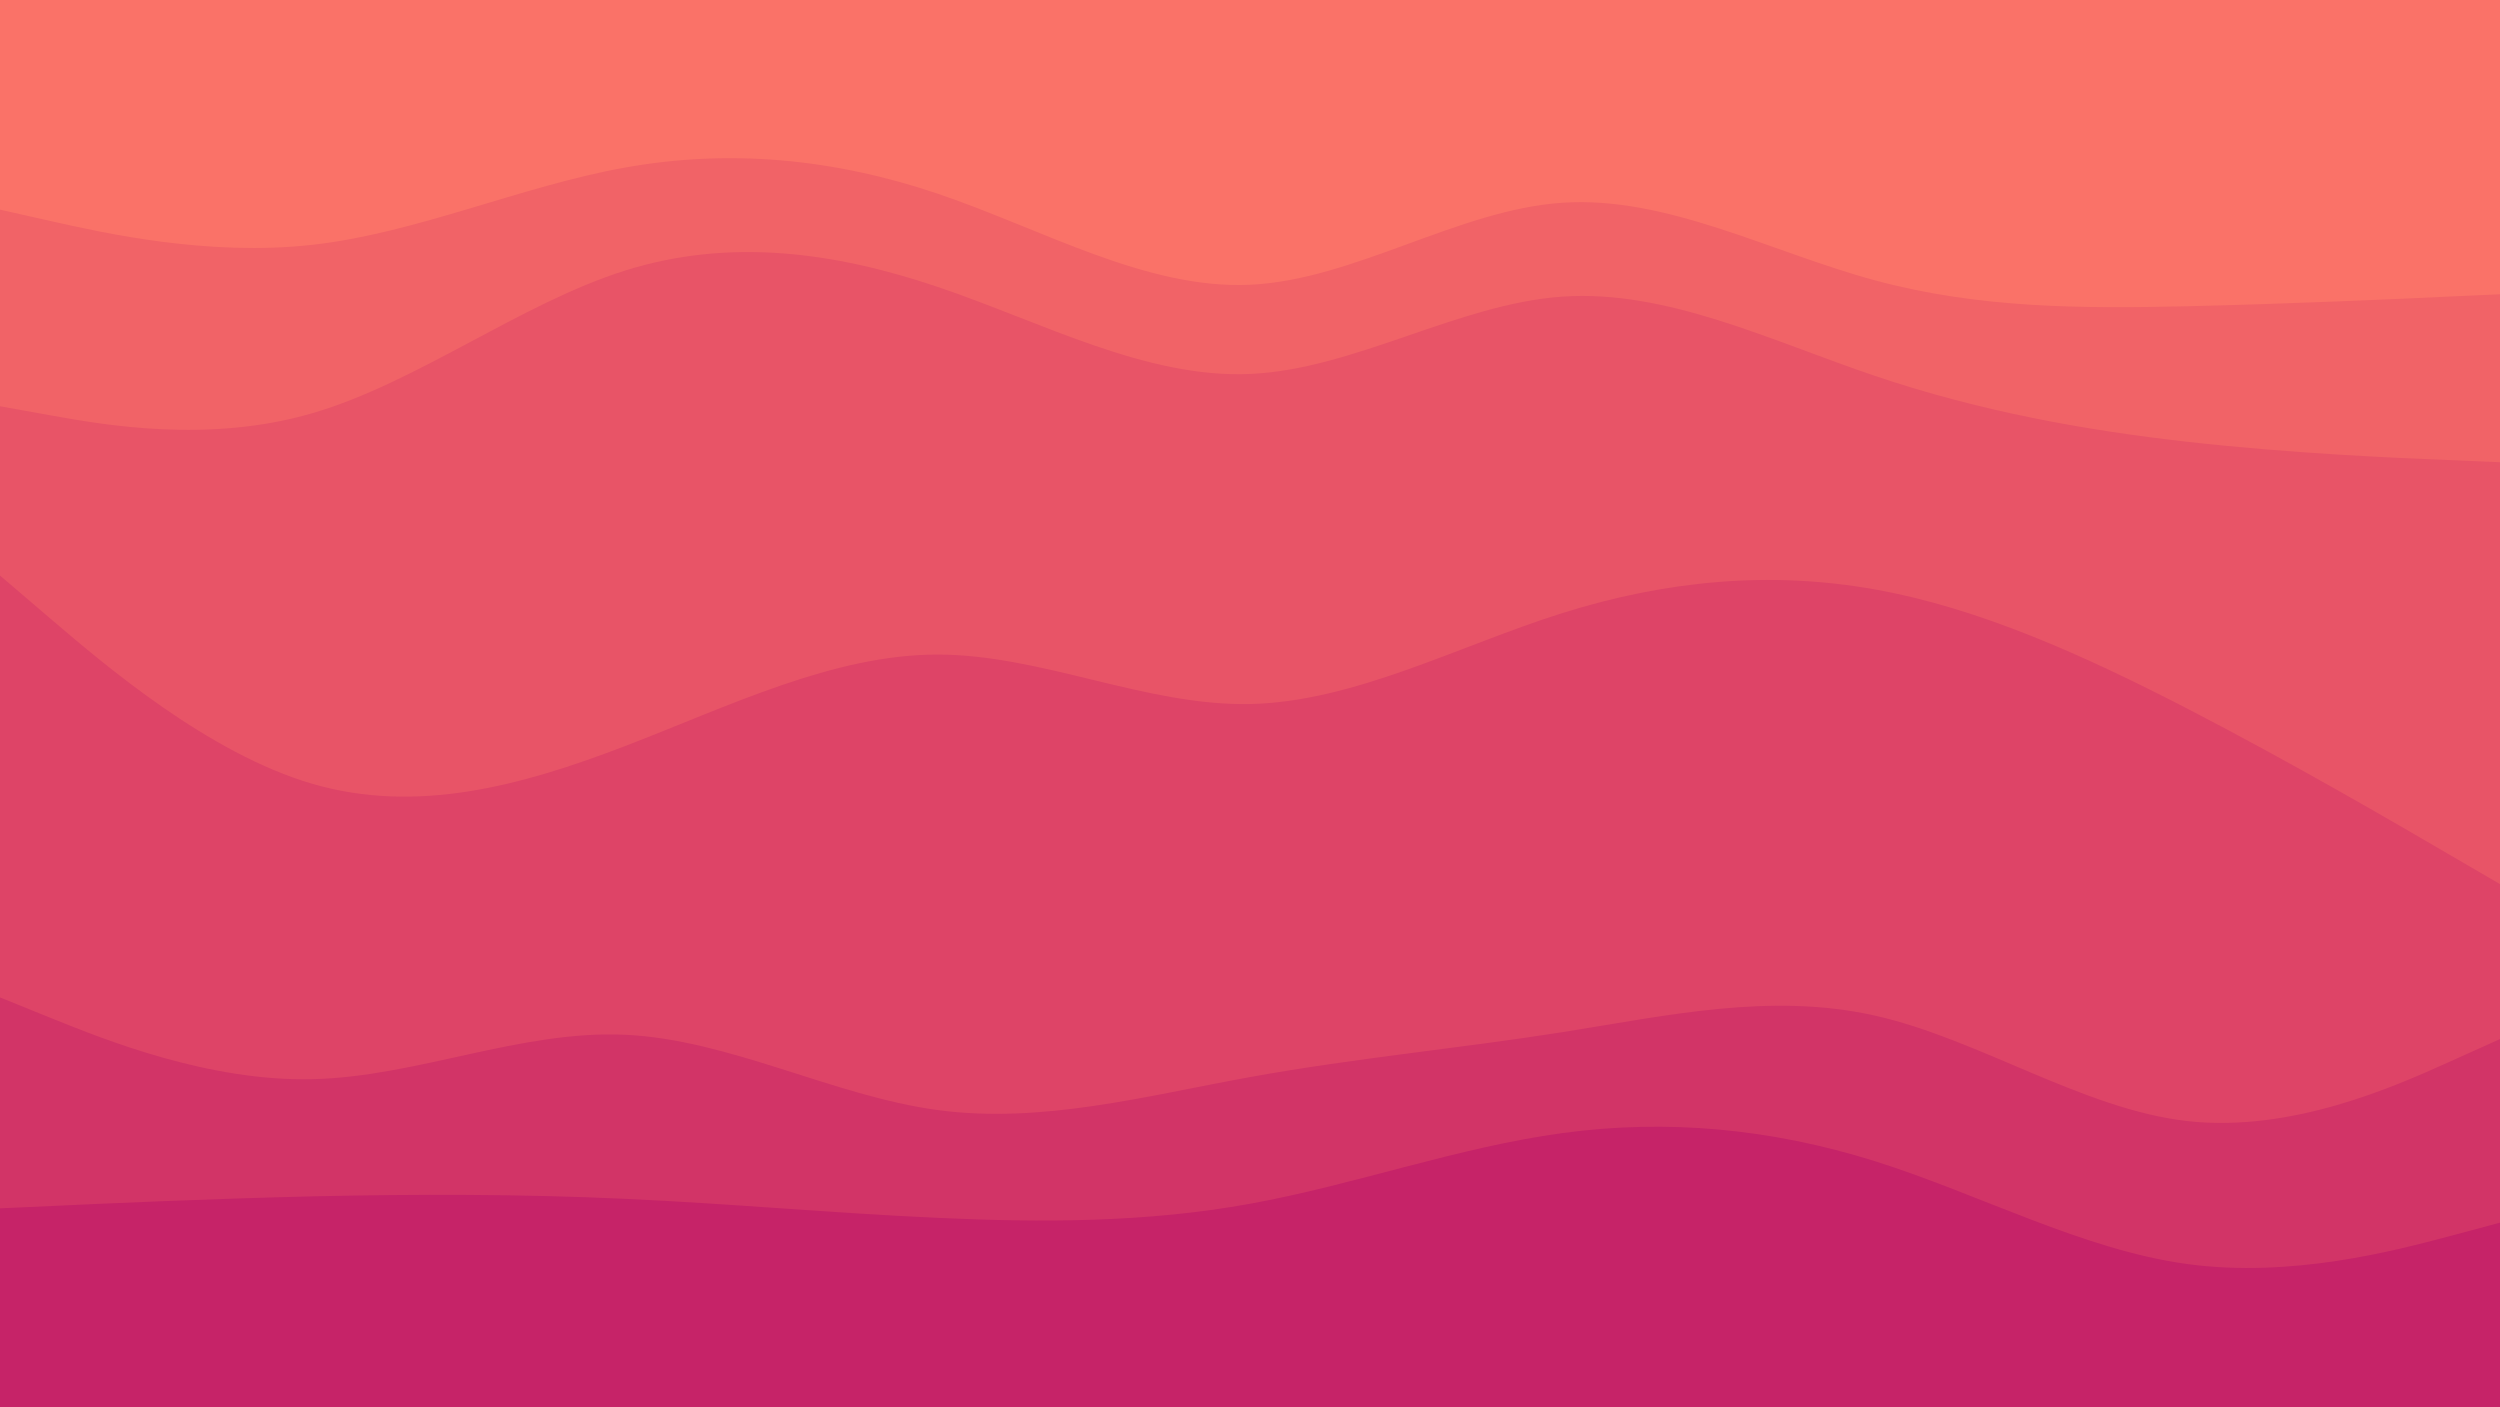
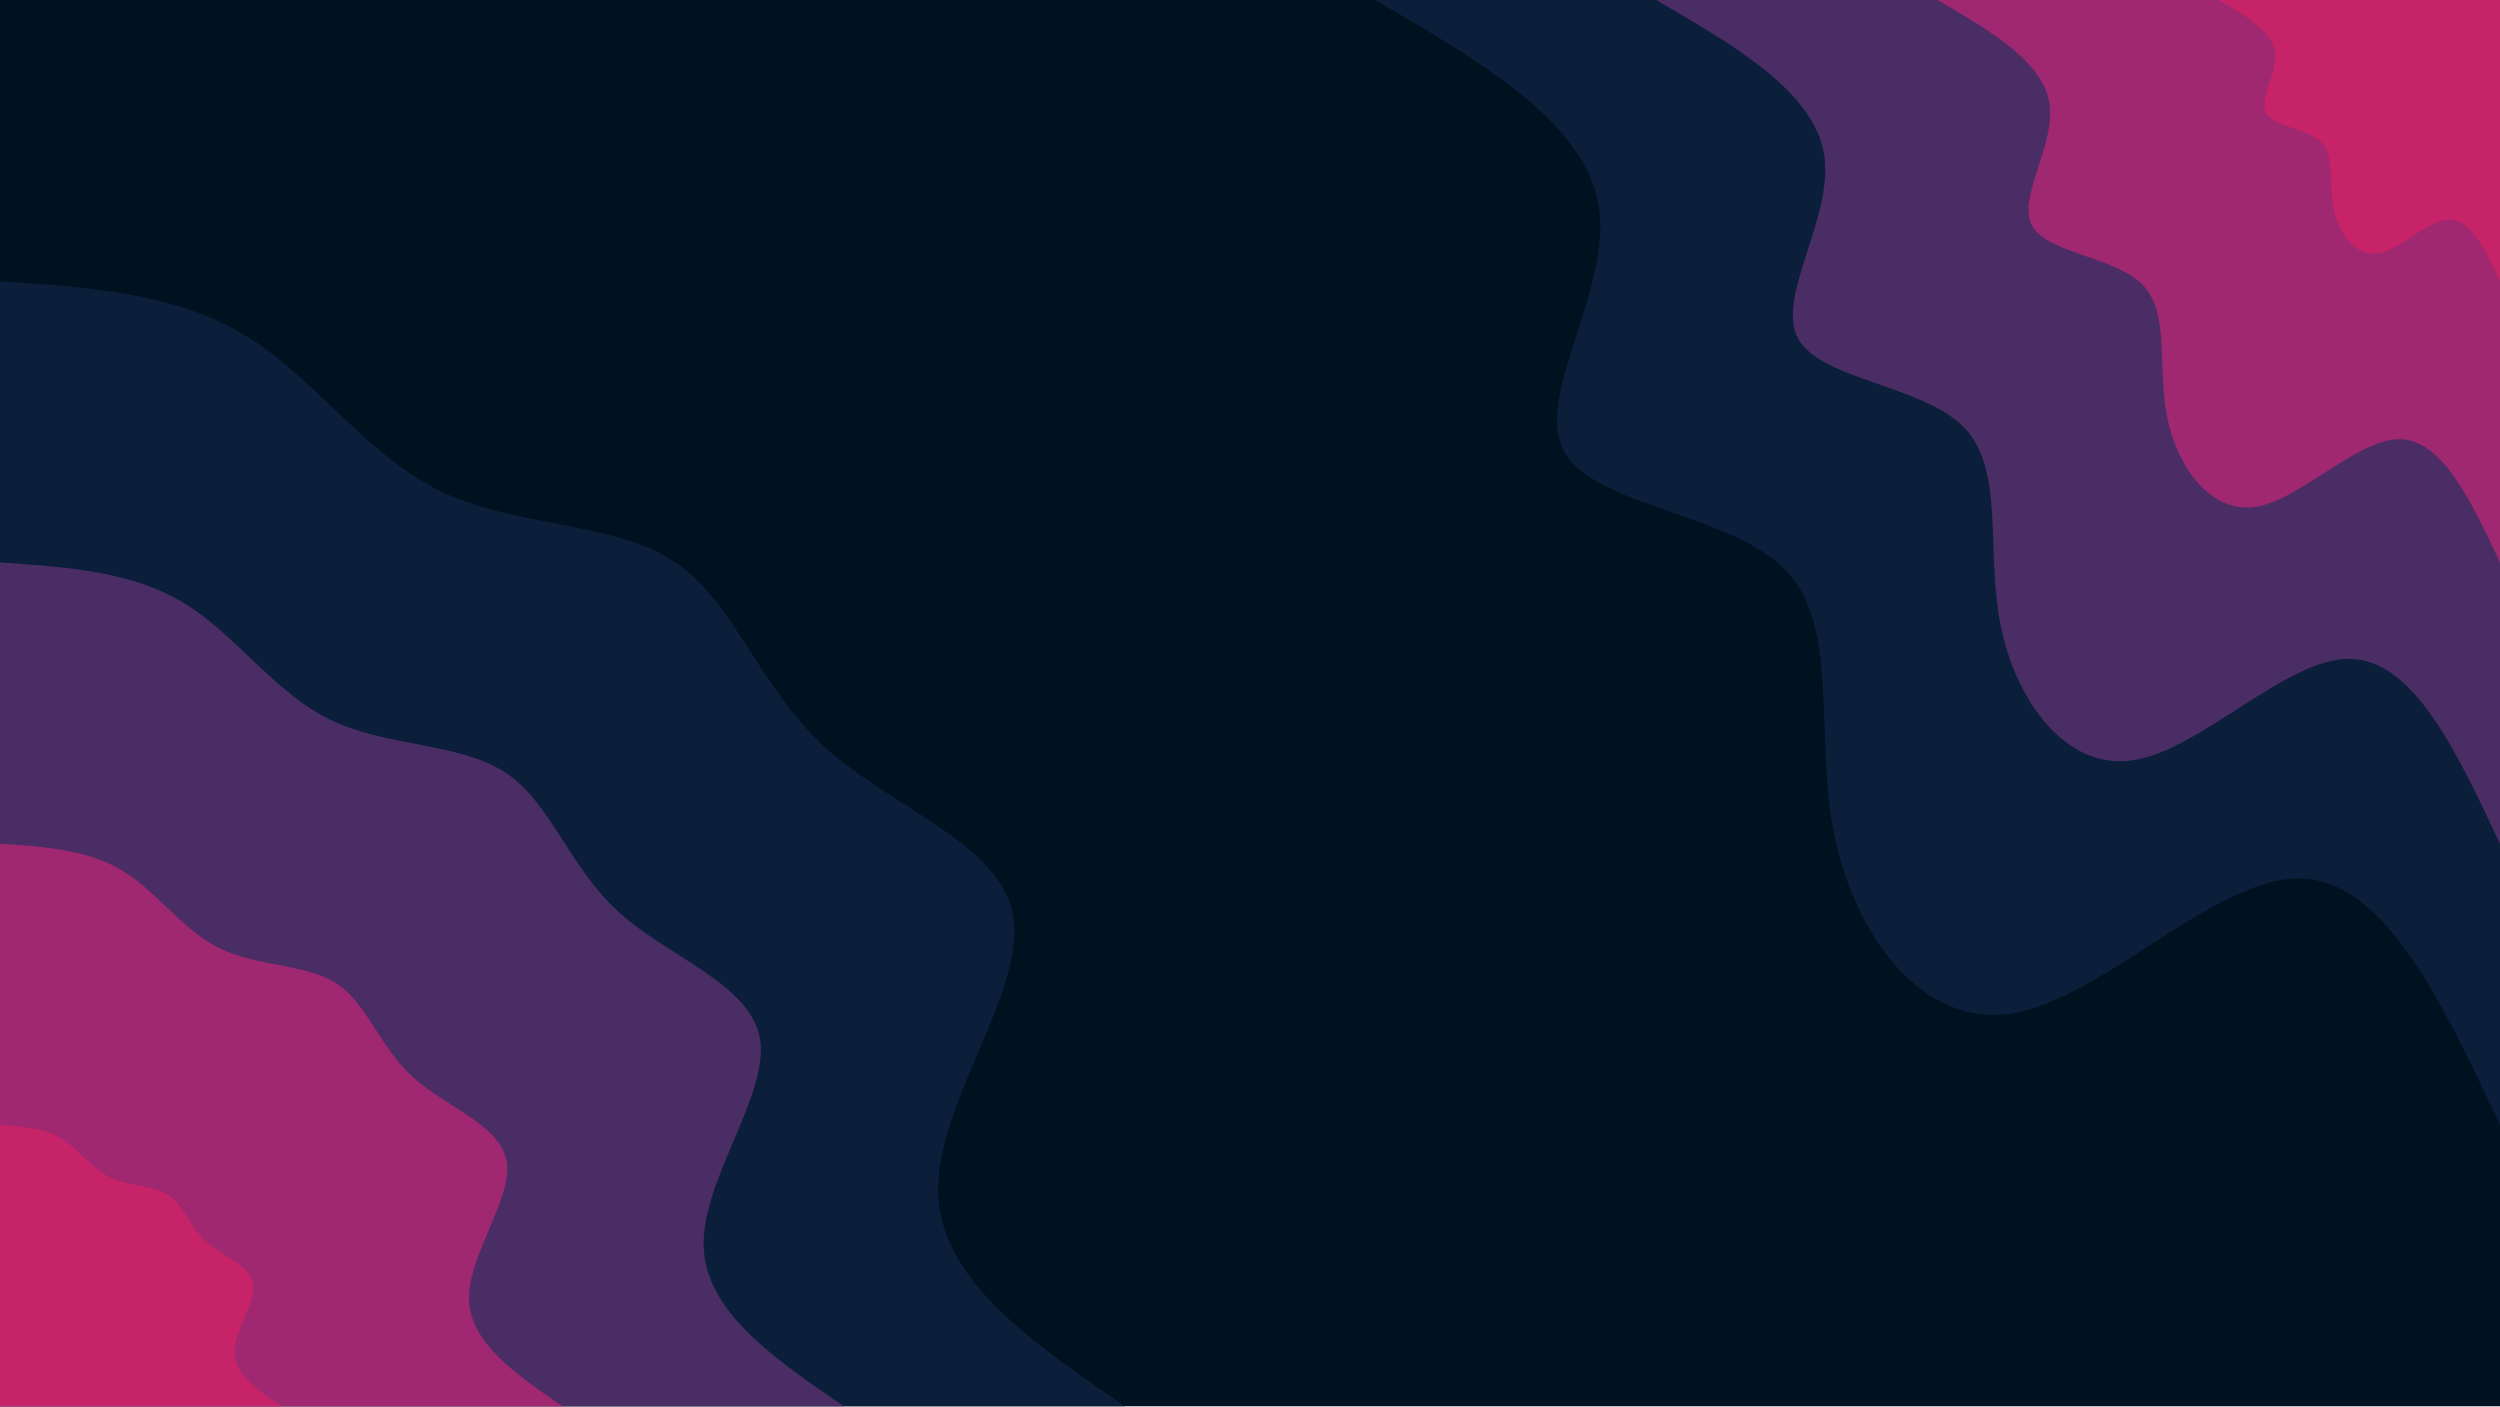
<svg xmlns="http://www.w3.org/2000/svg" id="visual" viewBox="0 0 1920 1080" width="1920" height="1080" version="1.1">
-   <path d="M0 163L40 172C80 181 160 199 240 190C320 181 400 145 480 130.7C560 116.3 640 123.7 720 150.7C800 177.7 880 224.3 960 220.7C1040 217 1120 163 1200 157.7C1280 152.3 1360 195.7 1440 217.3C1520 239 1600 239 1680 237.2C1760 235.3 1840 231.7 1880 229.8L1920 228L1920 0L1880 0C1840 0 1760 0 1680 0C1600 0 1520 0 1440 0C1360 0 1280 0 1200 0C1120 0 1040 0 960 0C880 0 800 0 720 0C640 0 560 0 480 0C400 0 320 0 240 0C160 0 80 0 40 0L0 0Z" fill="#fa7268" />
-   <path d="M0 314L40 321.2C80 328.3 160 342.7 240 319.3C320 296 400 235 480 209.8C560 184.7 640 195.3 720 222.3C800 249.3 880 292.7 960 289.2C1040 285.7 1120 235.3 1200 229.8C1280 224.3 1360 263.7 1440 290.7C1520 317.7 1600 332.3 1680 341.3C1760 350.3 1840 353.7 1880 355.3L1920 357L1920 226L1880 227.8C1840 229.7 1760 233.3 1680 235.2C1600 237 1520 237 1440 215.3C1360 193.7 1280 150.3 1200 155.7C1120 161 1040 215 960 218.7C880 222.3 800 175.7 720 148.7C640 121.7 560 114.3 480 128.7C400 143 320 179 240 188C160 197 80 179 40 170L0 161Z" fill="#f16367" />
-   <path d="M0 444L40 478.2C80 512.3 160 580.7 240 604C320 627.3 400 605.7 480 575C560 544.3 640 504.7 720 504.7C800 504.7 880 544.3 960 542.7C1040 541 1120 498 1200 472.8C1280 447.7 1360 440.3 1440 454.7C1520 469 1600 505 1680 546.3C1760 587.7 1840 634.3 1880 657.7L1920 681L1920 355L1880 353.3C1840 351.7 1760 348.3 1680 339.3C1600 330.3 1520 315.7 1440 288.7C1360 261.7 1280 222.3 1200 227.8C1120 233.3 1040 283.7 960 287.2C880 290.7 800 247.3 720 220.3C640 193.3 560 182.7 480 207.8C400 233 320 294 240 317.3C160 340.7 80 326.3 40 319.2L0 312Z" fill="#e85467" />
-   <path d="M0 768L40 784.2C80 800.3 160 832.7 240 830.8C320 829 400 793 480 796.7C560 800.3 640 843.7 720 854.5C800 865.3 880 843.7 960 829.2C1040 814.7 1120 807.3 1200 794.7C1280 782 1360 764 1440 782C1520 800 1600 854 1680 863C1760 872 1840 836 1880 818L1920 800L1920 679L1880 655.7C1840 632.3 1760 585.7 1680 544.3C1600 503 1520 467 1440 452.7C1360 438.3 1280 445.7 1200 470.8C1120 496 1040 539 960 540.7C880 542.3 800 502.7 720 502.7C640 502.7 560 542.3 480 573C400 603.7 320 625.3 240 602C160 578.7 80 510.3 40 476.2L0 442Z" fill="#de4467" />
-   <path d="M0 930L40 928.2C80 926.3 160 922.7 240 920.8C320 919 400 919 480 922.7C560 926.3 640 933.7 720 937.3C800 941 880 941 960 926.5C1040 912 1120 883 1200 872.2C1280 861.3 1360 868.7 1440 893.8C1520 919 1600 962 1680 972.8C1760 983.7 1840 962.3 1880 951.7L1920 941L1920 798L1880 816C1840 834 1760 870 1680 861C1600 852 1520 798 1440 780C1360 762 1280 780 1200 792.7C1120 805.3 1040 812.7 960 827.2C880 841.7 800 863.3 720 852.5C640 841.7 560 798.3 480 794.7C400 791 320 827 240 828.8C160 830.7 80 798.3 40 782.2L0 766Z" fill="#d23467" />
-   <path d="M0 1081L40 1081C80 1081 160 1081 240 1081C320 1081 400 1081 480 1081C560 1081 640 1081 720 1081C800 1081 880 1081 960 1081C1040 1081 1120 1081 1200 1081C1280 1081 1360 1081 1440 1081C1520 1081 1600 1081 1680 1081C1760 1081 1840 1081 1880 1081L1920 1081L1920 939L1880 949.7C1840 960.3 1760 981.7 1680 970.8C1600 960 1520 917 1440 891.8C1360 866.7 1280 859.3 1200 870.2C1120 881 1040 910 960 924.5C880 939 800 939 720 935.3C640 931.7 560 924.3 480 920.7C400 917 320 917 240 918.8C160 920.7 80 924.3 40 926.2L0 928Z" fill="#c62368" />
+   <rect x="0" y="0" width="1920" height="1080" fill="#001220" />
+   <defs>
+     <linearGradient id="grad1_0" x1="43.8%" y1="0%" x2="100%" y2="100%">
+       <stop offset="14.444%" stop-color="#c62368" stop-opacity="1" />
+       <stop offset="85.556%" stop-color="#c62368" stop-opacity="1" />
+     </linearGradient>
+   </defs>
+   <defs>
+     <linearGradient id="grad1_1" x1="43.8%" y1="0%" x2="100%" y2="100%">
+       <stop offset="14.444%" stop-color="#c62368" stop-opacity="1" />
+       <stop offset="85.556%" stop-color="#742d70" stop-opacity="1" />
+     </linearGradient>
+   </defs>
+   <defs>
+     <linearGradient id="grad1_2" x1="43.8%" y1="0%" x2="100%" y2="100%">
+       <stop offset="14.444%" stop-color="#262853" stop-opacity="1" />
+       <stop offset="85.556%" stop-color="#742d70" stop-opacity="1" />
+     </linearGradient>
+   </defs>
+   <defs>
+     <linearGradient id="grad1_3" x1="43.8%" y1="0%" x2="100%" y2="100%">
+       <stop offset="14.444%" stop-color="#262853" stop-opacity="1" />
+       <stop offset="85.556%" stop-color="#001220" stop-opacity="1" />
+     </linearGradient>
+   </defs>
+   <defs>
+     <linearGradient id="grad2_0" x1="0%" y1="0%" x2="56.3%" y2="100%">
+       <stop offset="14.444%" stop-color="#c62368" stop-opacity="1" />
+       <stop offset="85.556%" stop-color="#c62368" stop-opacity="1" />
+     </linearGradient>
+   </defs>
+   <defs>
+     <linearGradient id="grad2_1" x1="0%" y1="0%" x2="56.3%" y2="100%">
+       <stop offset="14.444%" stop-color="#742d70" stop-opacity="1" />
+       <stop offset="85.556%" stop-color="#c62368" stop-opacity="1" />
+     </linearGradient>
+   </defs>
+   <defs>
+     <linearGradient id="grad2_2" x1="0%" y1="0%" x2="56.3%" y2="100%">
+       <stop offset="14.444%" stop-color="#742d70" stop-opacity="1" />
+       <stop offset="85.556%" stop-color="#262853" stop-opacity="1" />
+     </linearGradient>
+   </defs>
+   <defs>
+     <linearGradient id="grad2_3" x1="0%" y1="0%" x2="56.3%" y2="100%">
+       <stop offset="14.444%" stop-color="#001220" stop-opacity="1" />
+       <stop offset="85.556%" stop-color="#262853" stop-opacity="1" />
+     </linearGradient>
+   </defs>
+   <g transform="translate(1920, 0)">
+     <path d="M0 864C-44.3 769.6 -88.6 675.2 -154 674.7C-219.4 674.1 -305.8 767.4 -374.9 778.4C-443.9 789.4 -495.6 718.1 -511.3 641.1C-526.9 564.1 -506.5 481.4 -548.8 437.7C-591.2 394 -696.3 389.2 -719 346.2C-741.6 303.3 -681.8 222.1 -692.2 158C-702.6 93.9 -783.3 47 -864 0L0 0Z" fill="#0b1e3a" />
+     <path d="M0 648C-33.2 577.2 -66.5 506.4 -115.5 506C-164.5 505.6 -229.4 575.6 -281.2 583.8C-333 592.1 -371.7 538.6 -383.4 480.8C-395.2 423.1 -379.9 361.1 -411.6 328.3C-443.4 295.5 -522.2 291.9 -539.2 259.7C-556.2 227.4 -511.3 166.5 -519.1 118.5C-527 70.4 -587.5 35.2 -648 0L0 0Z" fill="#4b2d66" />
+     <path d="M0 432C-22.2 384.8 -44.3 337.6 -77 337.3C-109.7 337.1 -152.9 383.7 -187.4 389.2C-222 394.7 -247.8 359.1 -255.6 320.6C-263.4 282 -253.2 240.7 -274.4 218.8C-295.6 197 -348.2 194.6 -359.5 173.1C-370.8 151.6 -340.9 111 -346.1 79C-351.3 47 -391.7 23.5 -432 0L0 0Z" fill="#9f2871" />
+     <path d="M0 216C-11.1 192.4 -22.2 168.8 -38.5 168.7C-54.8 168.5 -76.5 191.9 -93.7 194.6C-111 197.4 -123.9 179.5 -127.8 160.3C-131.7 141 -126.6 120.4 -137.2 109.4C-147.8 98.5 -174.1 97.3 -179.7 86.6C-185.4 75.8 -170.4 55.5 -173 39.5C-175.7 23.5 -195.8 11.7 -216 0L0 0Z" fill="#c62368" />
+   </g>
+   <g transform="translate(0, 1080)">
+     <path d="M0 -864C67.2 -859.6 134.3 -855.1 187.8 -822.8C241.3 -790.6 281 -730.5 338.4 -702.8C395.8 -675 470.8 -679.6 517.5 -648.9C564.2 -618.2 582.6 -552.3 634.1 -505.7C685.5 -459 770.1 -431.7 778.4 -374.9C786.8 -318.1 718.9 -231.8 720.5 -164.4C722 -97.1 793 -48.5 864 0L0 0Z" fill="#0b1e3a" />
+     <path d="M0 -648C50.4 -644.7 100.8 -641.3 140.9 -617.1C181 -592.9 210.8 -547.9 253.8 -527.1C296.9 -506.3 353.1 -509.7 388.1 -486.7C423.1 -463.7 436.9 -414.2 475.5 -379.2C514.2 -344.3 577.6 -323.8 583.8 -281.2C590.1 -238.6 539.2 -173.9 540.4 -123.3C541.5 -72.8 594.8 -36.4 648 0L0 0Z" fill="#4b2d66" />
+     <path d="M0 -432C33.6 -429.8 67.2 -427.6 93.9 -411.4C120.6 -395.3 140.5 -365.2 169.2 -351.4C197.9 -337.5 235.4 -339.8 258.7 -324.5C282.1 -309.1 291.3 -276.1 317 -252.8C342.8 -229.5 385 -215.8 389.2 -187.4C393.4 -159 359.5 -115.9 360.2 -82.2C361 -48.5 396.5 -24.3 432 0L0 0Z" fill="#9f2871" />
+     <path d="M0 -216C16.8 -214.9 33.6 -213.8 47 -205.7C60.3 -197.6 70.3 -182.6 84.6 -175.7C99 -168.8 117.7 -169.9 129.4 -162.2C141 -154.6 145.6 -138.1 158.5 -126.4C171.4 -114.8 192.5 -107.9 194.6 -93.7C196.7 -79.5 179.7 -58 180.1 -41.1C180.5 -24.3 198.3 -12.1 216 0L0 0Z" fill="#c62368" />
+   </g>
</svg>
